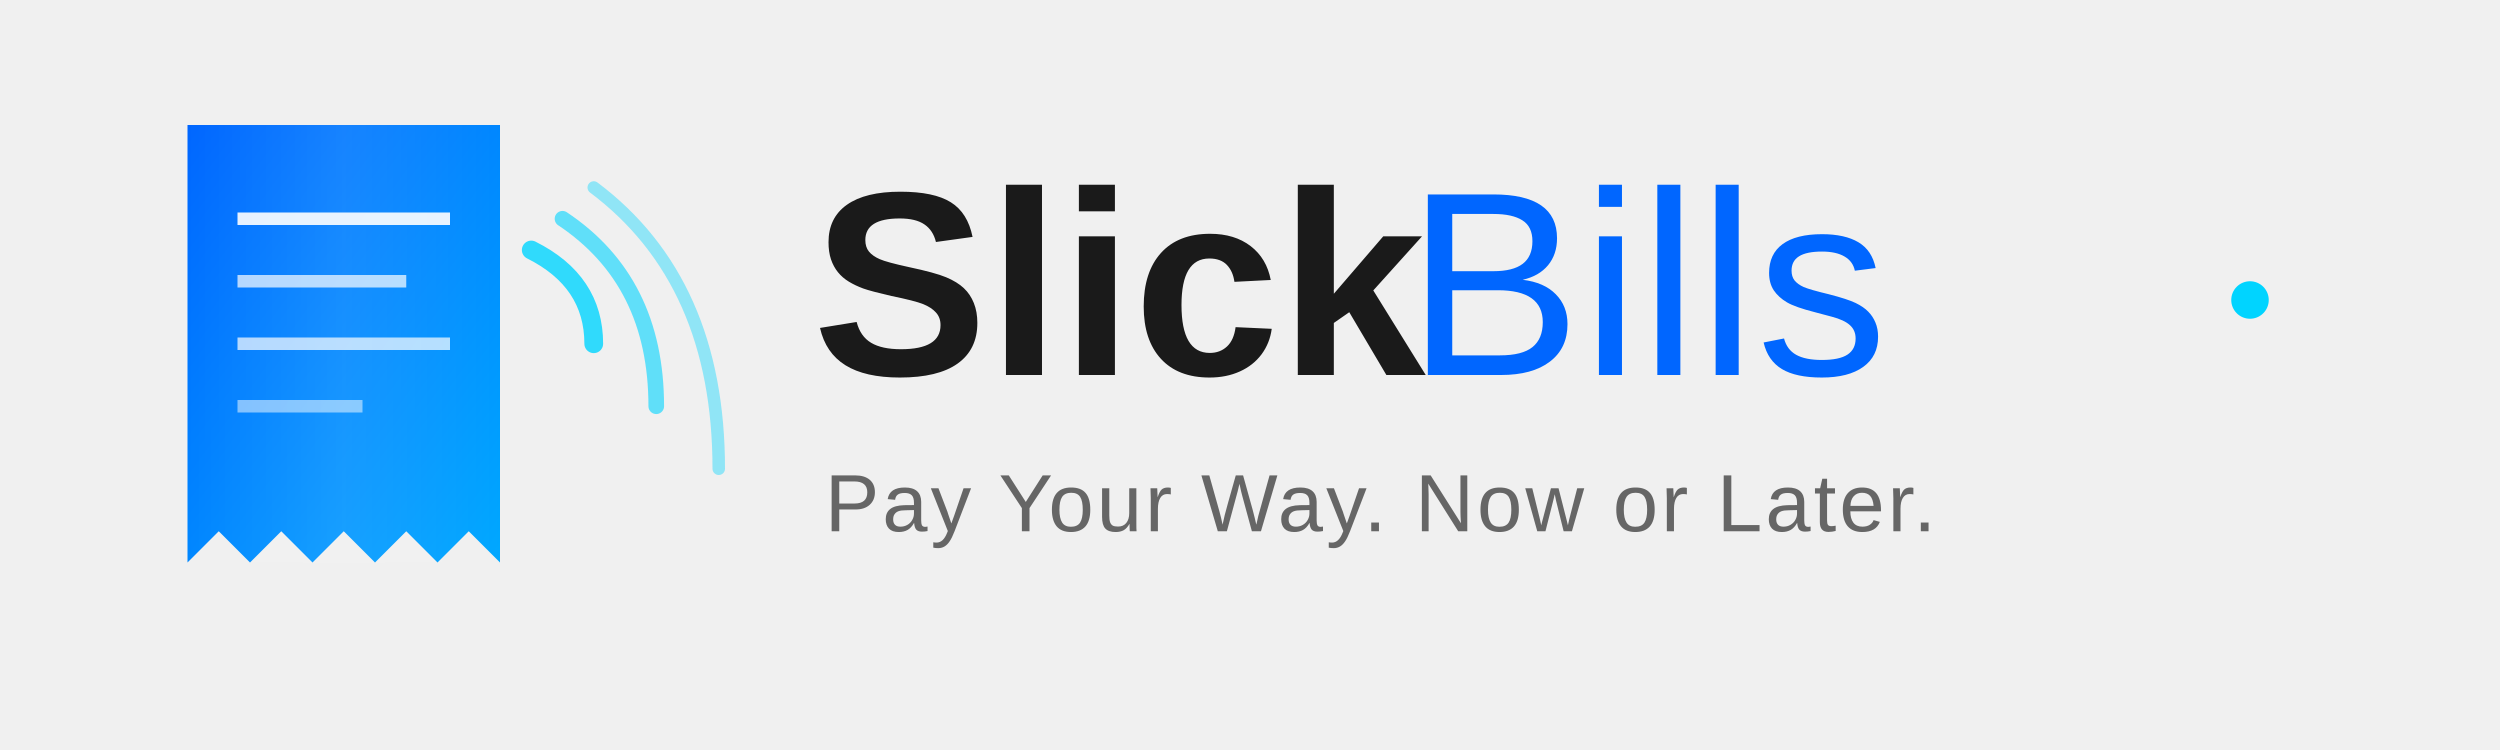
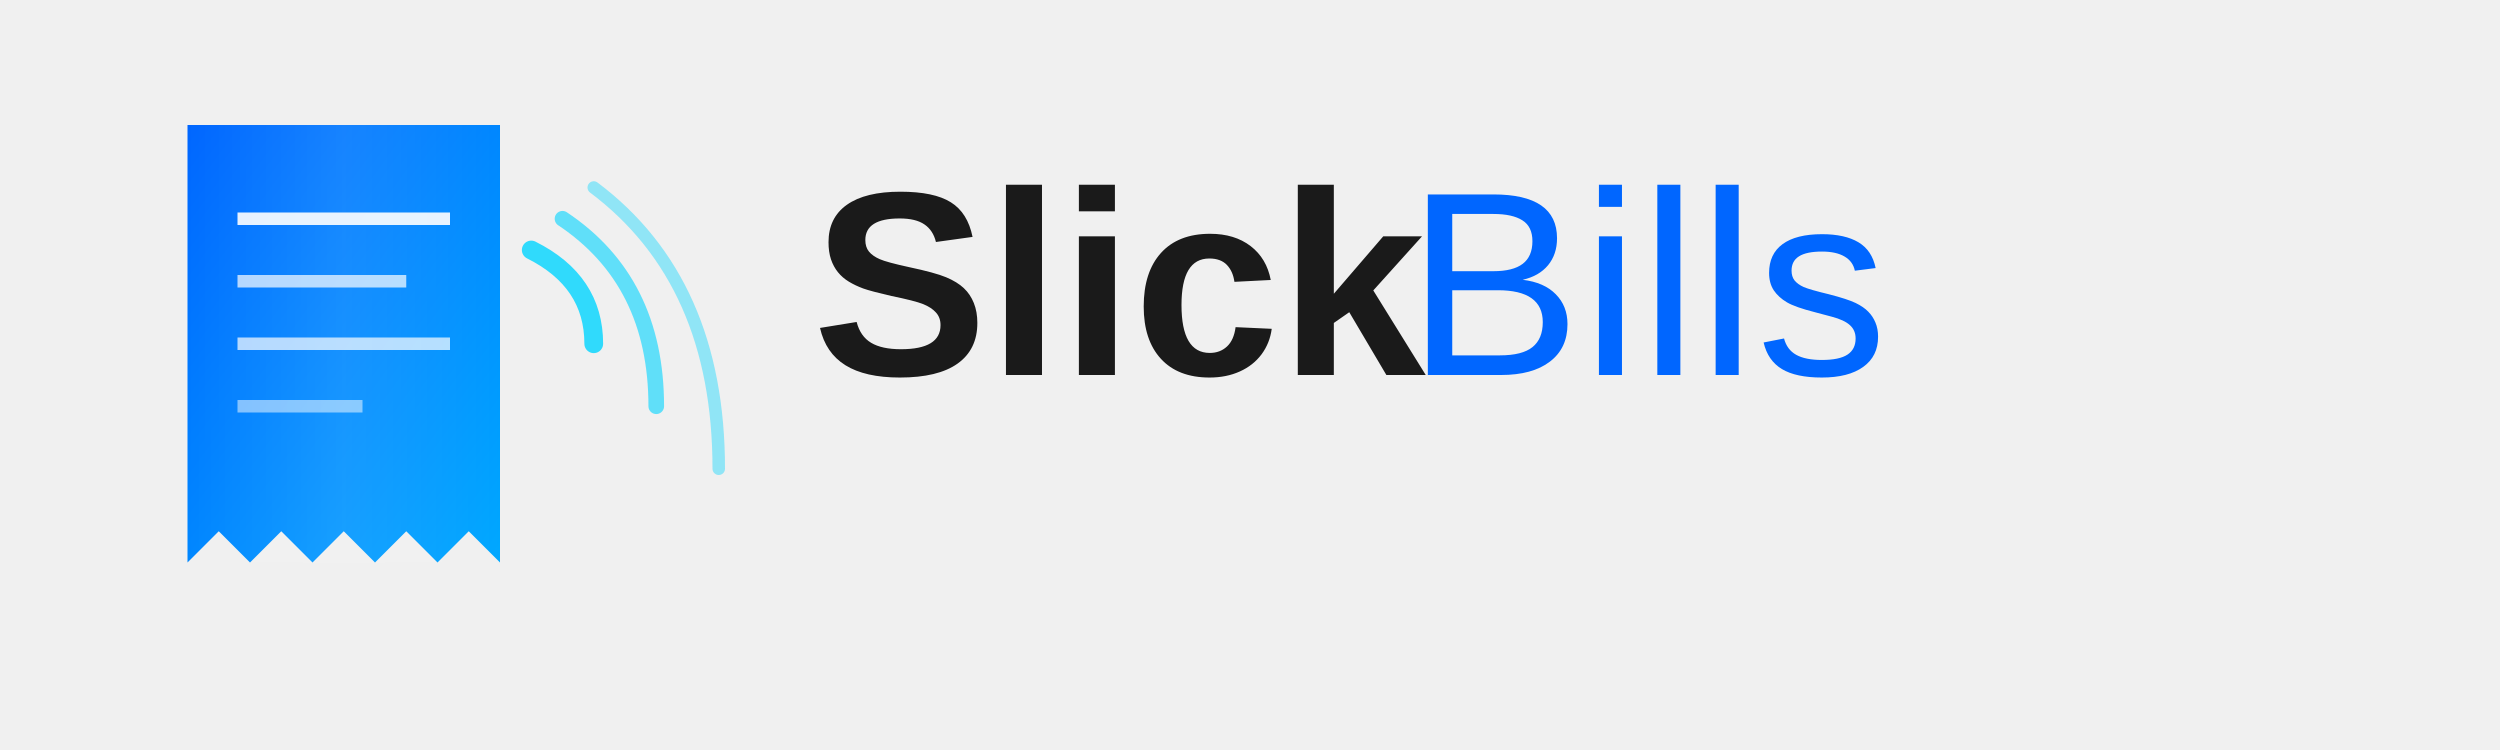
<svg xmlns="http://www.w3.org/2000/svg" viewBox="0 0 400 120">
  <defs>
    <linearGradient id="bgGradient" x1="0%" y1="0%" x2="100%" y2="100%">
      <stop offset="0%" style="stop-color:#0066FF;stop-opacity:0.05" />
      <stop offset="100%" style="stop-color:#00D4FF;stop-opacity:0.05" />
    </linearGradient>
    <linearGradient id="iconGradient" x1="0%" y1="0%" x2="100%" y2="100%">
      <stop offset="0%" style="stop-color:#0066FF;stop-opacity:1" />
      <stop offset="100%" style="stop-color:#00A8FF;stop-opacity:1" />
    </linearGradient>
    <linearGradient id="shineGradient" x1="0%" y1="0%" x2="100%" y2="0%">
      <stop offset="0%" style="stop-color:#ffffff;stop-opacity:0" />
      <stop offset="50%" style="stop-color:#ffffff;stop-opacity:0.3" />
      <stop offset="100%" style="stop-color:#ffffff;stop-opacity:0" />
    </linearGradient>
  </defs>
  <g transform="translate(20, 20)">
    <path d="M 10 0 L 60 0 L 60 70 L 55 65 L 50 70 L 45 65 L 40 70 L 35 65 L 30 70 L 25 65 L 20 70 L 15 65 L 10 70 Z" fill="url(#iconGradient)" stroke="none" />
    <line x1="18" y1="15" x2="52" y2="15" stroke="white" stroke-width="2" opacity="0.9" />
    <line x1="18" y1="25" x2="45" y2="25" stroke="white" stroke-width="2" opacity="0.7" />
    <line x1="18" y1="35" x2="52" y2="35" stroke="white" stroke-width="2" opacity="0.7" />
    <line x1="18" y1="45" x2="38" y2="45" stroke="white" stroke-width="2" opacity="0.5" />
    <path d="M 65 20 Q 75 25 75 35" fill="none" stroke="#00D4FF" stroke-width="3" stroke-linecap="round" opacity="0.8" />
    <path d="M 70 15 Q 85 25 85 45" fill="none" stroke="#00D4FF" stroke-width="2.5" stroke-linecap="round" opacity="0.6" />
    <path d="M 75 10 Q 95 25 95 55" fill="none" stroke="#00D4FF" stroke-width="2" stroke-linecap="round" opacity="0.4" />
    <rect x="10" y="0" width="50" height="70" fill="url(#shineGradient)" opacity="0.3" />
  </g>
  <g transform="translate(130, 60)">
    <text x="0" y="0" font-family="Arial, sans-serif" font-size="42" font-weight="700" fill="#1a1a1a">
      Slick
    </text>
    <text x="95" y="0" font-family="Arial, sans-serif" font-size="42" font-weight="500" fill="#0066FF">
      Bills
    </text>
  </g>
-   <text x="132" y="85" font-family="Arial, sans-serif" font-size="13" font-weight="400" fill="#666666" letter-spacing="0.5">
-     Pay Your Way. Now or Later.
-   </text>
-   <circle cx="360" cy="48" r="3" fill="#00D4FF" />
</svg>
